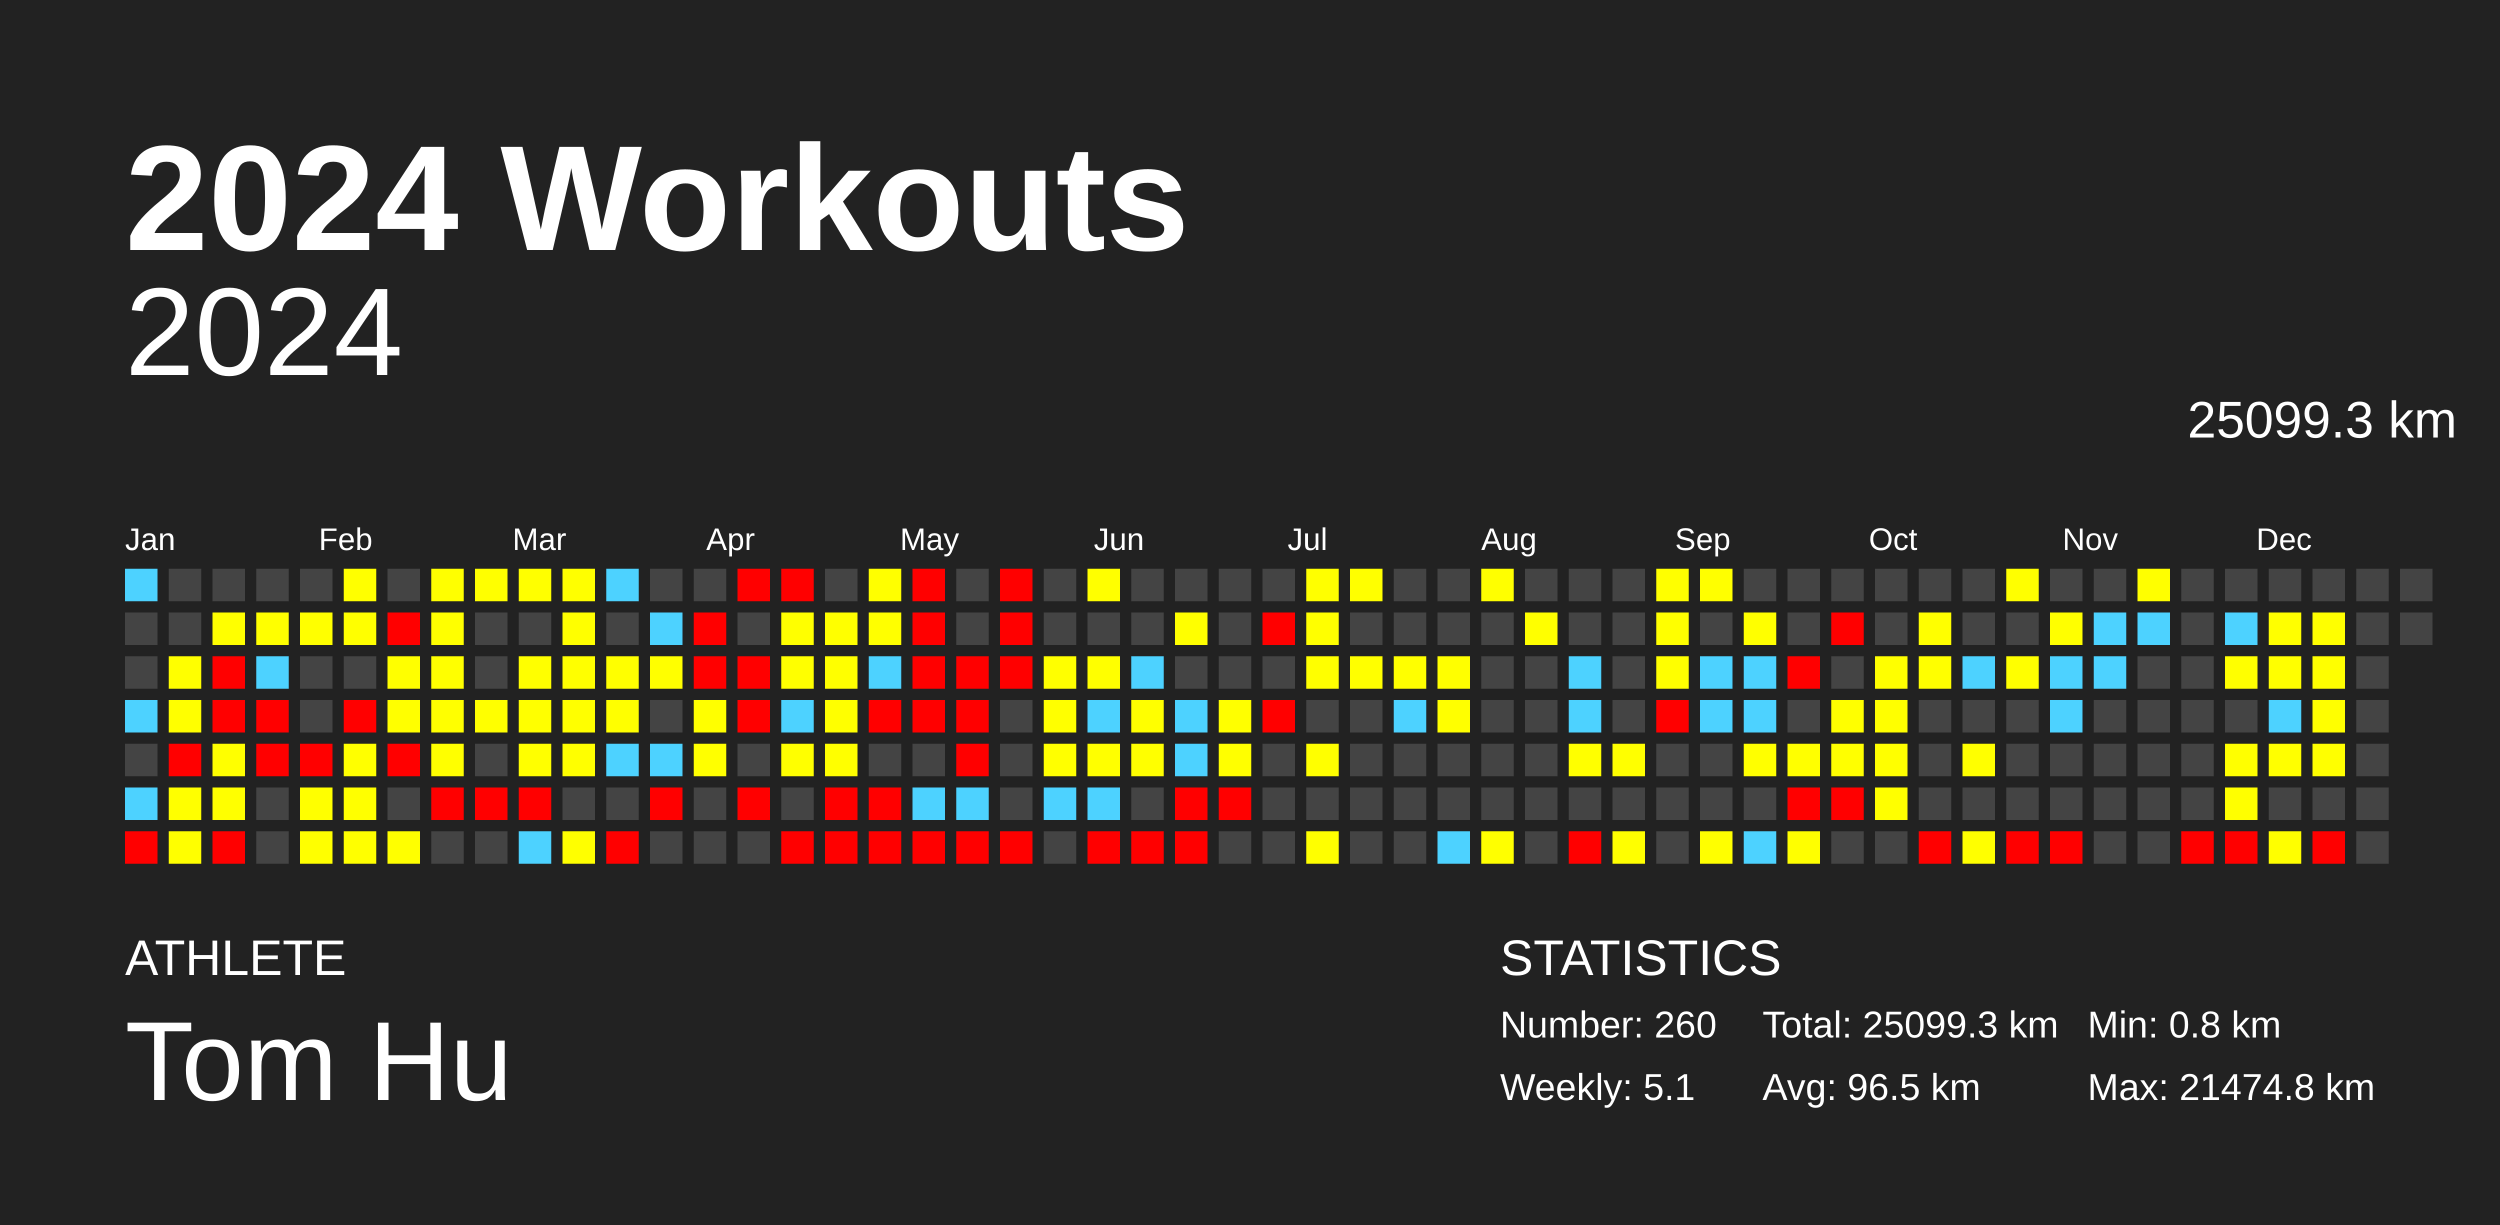
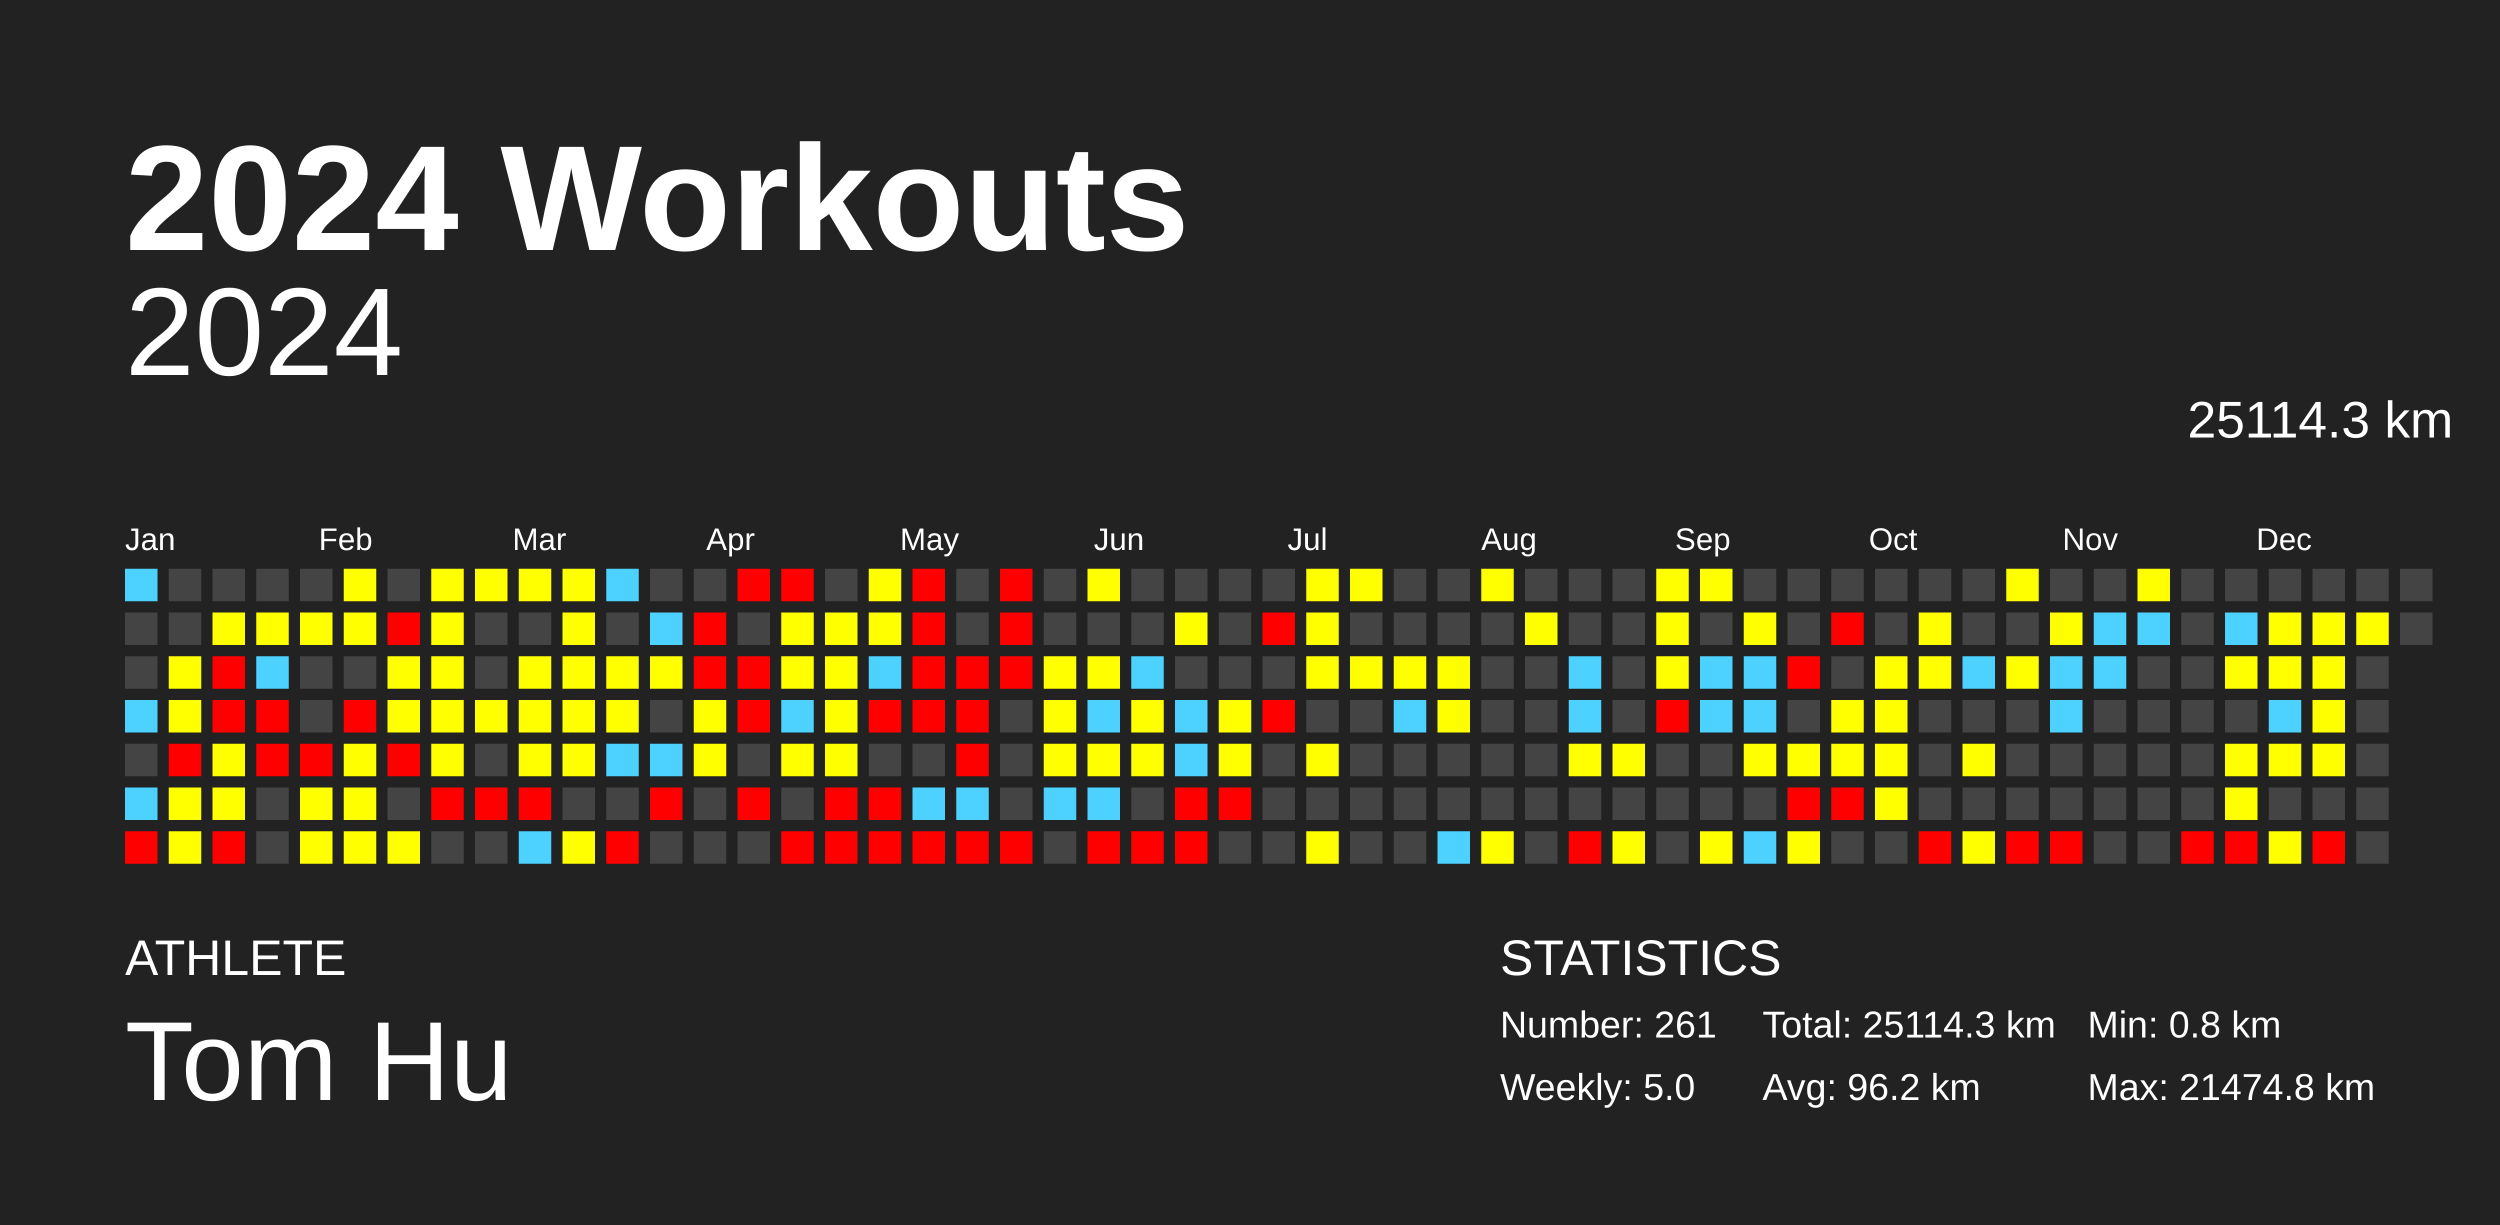
<svg xmlns="http://www.w3.org/2000/svg" baseProfile="full" height="98mm" version="1.1" viewBox="0,0,200,98" width="200mm">
  <defs />
  <rect fill="#222222" height="98" width="200" x="0" y="0" />
  <text fill="#FFFFFF" style="font-size:12px; font-family:Arial; font-weight:bold;" x="10" y="20">2024 Workouts</text>
  <text fill="#FFFFFF" style="font-size:4px; font-family:Arial" x="10" y="78">ATHLETE</text>
  <text fill="#FFFFFF" style="font-size:9px; font-family:Arial" x="10" y="88">Tom Hu</text>
  <text fill="#FFFFFF" style="font-size:4px; font-family:Arial" x="120" y="78">STATISTICS</text>
-   <text fill="#FFFFFF" style="font-size:3px; font-family:Arial" x="120" y="83">Number: 260</text>
-   <text fill="#FFFFFF" style="font-size:3px; font-family:Arial" x="120" y="88">Weekly: 5.1</text>
-   <text fill="#FFFFFF" style="font-size:3px; font-family:Arial" x="141" y="83">Total: 25099.3 km</text>
-   <text fill="#FFFFFF" style="font-size:3px; font-family:Arial" x="141" y="88">Avg: 96.5 km</text>
+   <text fill="#FFFFFF" style="font-size:3px; font-family:Arial" x="120" y="83">Number: 261</text>
+   <text fill="#FFFFFF" style="font-size:3px; font-family:Arial" x="120" y="88">Weekly: 5.0</text>
+   <text fill="#FFFFFF" style="font-size:3px; font-family:Arial" x="141" y="83">Total: 25114.3 km</text>
+   <text fill="#FFFFFF" style="font-size:3px; font-family:Arial" x="141" y="88">Avg: 96.2 km</text>
  <text fill="#FFFFFF" style="font-size:3px; font-family:Arial" x="167" y="83">Min: 0.8 km</text>
  <text fill="#FFFFFF" style="font-size:3px; font-family:Arial" x="167" y="88">Max: 21474.8 km</text>
  <text alignment-baseline="hanging" fill="#FFFFFF" style="font-size:10.0px; font-family:Arial;" x="10" y="30">2024</text>
-   <text alignment-baseline="hanging" fill="#FFFFFF" style="font-size:4.125px; font-family:Arial;" x="175" y="35">25099.3 km</text>
+   <text alignment-baseline="hanging" fill="#FFFFFF" style="font-size:4.125px; font-family:Arial;" x="175" y="35">25114.3 km</text>
  <text fill="#FFFFFF" style="font-size:2.5px; font-family:Arial" x="10.0" y="44">Jan</text>
  <text fill="#FFFFFF" style="font-size:2.5px; font-family:Arial" x="25.5" y="44">Feb</text>
  <text fill="#FFFFFF" style="font-size:2.5px; font-family:Arial" x="41.0" y="44">Mar</text>
  <text fill="#FFFFFF" style="font-size:2.5px; font-family:Arial" x="56.5" y="44">Apr</text>
  <text fill="#FFFFFF" style="font-size:2.5px; font-family:Arial" x="72.0" y="44">May</text>
  <text fill="#FFFFFF" style="font-size:2.5px; font-family:Arial" x="87.5" y="44">Jun</text>
  <text fill="#FFFFFF" style="font-size:2.5px; font-family:Arial" x="103.0" y="44">Jul</text>
  <text fill="#FFFFFF" style="font-size:2.5px; font-family:Arial" x="118.5" y="44">Aug</text>
  <text fill="#FFFFFF" style="font-size:2.5px; font-family:Arial" x="134.0" y="44">Sep</text>
  <text fill="#FFFFFF" style="font-size:2.5px; font-family:Arial" x="149.5" y="44">Oct</text>
  <text fill="#FFFFFF" style="font-size:2.5px; font-family:Arial" x="165.0" y="44">Nov</text>
  <text fill="#FFFFFF" style="font-size:2.5px; font-family:Arial" x="180.5" y="44">Dec</text>
  <rect fill="#4dd2ff" height="2.6" width="2.6" x="10.0" y="45.5" />
  <rect fill="#444444" height="2.6" width="2.6" x="10.0" y="49.0" />
  <rect fill="#444444" height="2.6" width="2.6" x="10.0" y="52.5" />
  <rect fill="#4dd2ff" height="2.6" width="2.6" x="10.0" y="56.0" />
  <rect fill="#444444" height="2.6" width="2.6" x="10.0" y="59.5" />
  <rect fill="#4dd2ff" height="2.6" width="2.6" x="10.0" y="63.0" />
  <rect fill="red" height="2.6" width="2.6" x="10.0" y="66.5" />
  <rect fill="#444444" height="2.6" width="2.6" x="13.5" y="45.5" />
  <rect fill="#444444" height="2.6" width="2.6" x="13.5" y="49.0" />
  <rect fill="#ffff00" height="2.6" width="2.6" x="13.5" y="52.5" />
  <rect fill="#ffff00" height="2.6" width="2.6" x="13.5" y="56.0" />
  <rect fill="red" height="2.6" width="2.6" x="13.5" y="59.5" />
  <rect fill="#ffff00" height="2.6" width="2.6" x="13.5" y="63.0" />
  <rect fill="#ffff00" height="2.6" width="2.6" x="13.5" y="66.5" />
  <rect fill="#444444" height="2.6" width="2.6" x="17.0" y="45.5" />
  <rect fill="#ffff00" height="2.6" width="2.6" x="17.0" y="49.0" />
  <rect fill="red" height="2.6" width="2.6" x="17.0" y="52.5" />
  <rect fill="red" height="2.6" width="2.6" x="17.0" y="56.0" />
  <rect fill="#ffff00" height="2.6" width="2.6" x="17.0" y="59.5" />
  <rect fill="#ffff00" height="2.6" width="2.6" x="17.0" y="63.0" />
  <rect fill="red" height="2.6" width="2.6" x="17.0" y="66.5" />
  <rect fill="#444444" height="2.6" width="2.6" x="20.5" y="45.5" />
  <rect fill="#ffff00" height="2.6" width="2.6" x="20.5" y="49.0" />
  <rect fill="#4dd2ff" height="2.6" width="2.6" x="20.5" y="52.5" />
  <rect fill="red" height="2.6" width="2.6" x="20.5" y="56.0" />
  <rect fill="red" height="2.6" width="2.6" x="20.5" y="59.5" />
  <rect fill="#444444" height="2.6" width="2.6" x="20.5" y="63.0" />
  <rect fill="#444444" height="2.6" width="2.6" x="20.5" y="66.5" />
  <rect fill="#444444" height="2.6" width="2.6" x="24.0" y="45.5" />
  <rect fill="#ffff00" height="2.6" width="2.6" x="24.0" y="49.0" />
  <rect fill="#444444" height="2.6" width="2.6" x="24.0" y="52.5" />
  <rect fill="#444444" height="2.6" width="2.6" x="24.0" y="56.0" />
  <rect fill="red" height="2.6" width="2.6" x="24.0" y="59.5" />
  <rect fill="#ffff00" height="2.6" width="2.6" x="24.0" y="63.0" />
  <rect fill="#ffff00" height="2.6" width="2.6" x="24.0" y="66.5" />
  <rect fill="#ffff00" height="2.6" width="2.6" x="27.5" y="45.5" />
  <rect fill="#ffff00" height="2.6" width="2.6" x="27.5" y="49.0" />
  <rect fill="#444444" height="2.6" width="2.6" x="27.5" y="52.5" />
  <rect fill="red" height="2.6" width="2.6" x="27.5" y="56.0" />
  <rect fill="#ffff00" height="2.6" width="2.6" x="27.5" y="59.5" />
  <rect fill="#ffff00" height="2.6" width="2.6" x="27.5" y="63.0" />
  <rect fill="#ffff00" height="2.6" width="2.6" x="27.5" y="66.5" />
  <rect fill="#444444" height="2.6" width="2.6" x="31.0" y="45.5" />
  <rect fill="red" height="2.6" width="2.6" x="31.0" y="49.0" />
  <rect fill="#ffff00" height="2.6" width="2.6" x="31.0" y="52.5" />
  <rect fill="#ffff00" height="2.6" width="2.6" x="31.0" y="56.0" />
  <rect fill="red" height="2.6" width="2.6" x="31.0" y="59.5" />
  <rect fill="#444444" height="2.6" width="2.6" x="31.0" y="63.0" />
  <rect fill="#ffff00" height="2.6" width="2.6" x="31.0" y="66.5" />
  <rect fill="#ffff00" height="2.6" width="2.6" x="34.5" y="45.5" />
  <rect fill="#ffff00" height="2.6" width="2.6" x="34.5" y="49.0" />
  <rect fill="#ffff00" height="2.6" width="2.6" x="34.5" y="52.5" />
  <rect fill="#ffff00" height="2.6" width="2.6" x="34.5" y="56.0" />
  <rect fill="#ffff00" height="2.6" width="2.6" x="34.5" y="59.5" />
  <rect fill="red" height="2.6" width="2.6" x="34.5" y="63.0" />
  <rect fill="#444444" height="2.6" width="2.6" x="34.5" y="66.5" />
  <rect fill="#ffff00" height="2.6" width="2.6" x="38.0" y="45.5" />
  <rect fill="#444444" height="2.6" width="2.6" x="38.0" y="49.0" />
  <rect fill="#444444" height="2.6" width="2.6" x="38.0" y="52.5" />
  <rect fill="#ffff00" height="2.6" width="2.6" x="38.0" y="56.0" />
  <rect fill="#444444" height="2.6" width="2.6" x="38.0" y="59.5" />
  <rect fill="red" height="2.6" width="2.6" x="38.0" y="63.0" />
  <rect fill="#444444" height="2.6" width="2.6" x="38.0" y="66.5" />
  <rect fill="#ffff00" height="2.6" width="2.6" x="41.5" y="45.5" />
  <rect fill="#444444" height="2.6" width="2.6" x="41.5" y="49.0" />
  <rect fill="#ffff00" height="2.6" width="2.6" x="41.5" y="52.5" />
  <rect fill="#ffff00" height="2.6" width="2.6" x="41.5" y="56.0" />
  <rect fill="#ffff00" height="2.6" width="2.6" x="41.5" y="59.5" />
  <rect fill="red" height="2.6" width="2.6" x="41.5" y="63.0" />
  <rect fill="#4dd2ff" height="2.6" width="2.6" x="41.5" y="66.5" />
  <rect fill="#ffff00" height="2.6" width="2.6" x="45.0" y="45.5" />
  <rect fill="#ffff00" height="2.6" width="2.6" x="45.0" y="49.0" />
  <rect fill="#ffff00" height="2.6" width="2.6" x="45.0" y="52.5" />
  <rect fill="#ffff00" height="2.6" width="2.6" x="45.0" y="56.0" />
  <rect fill="#ffff00" height="2.6" width="2.6" x="45.0" y="59.5" />
  <rect fill="#444444" height="2.6" width="2.6" x="45.0" y="63.0" />
  <rect fill="#ffff00" height="2.6" width="2.6" x="45.0" y="66.5" />
  <rect fill="#4dd2ff" height="2.6" width="2.6" x="48.5" y="45.5" />
  <rect fill="#444444" height="2.6" width="2.6" x="48.5" y="49.0" />
  <rect fill="#ffff00" height="2.6" width="2.6" x="48.5" y="52.5" />
  <rect fill="#ffff00" height="2.6" width="2.6" x="48.5" y="56.0" />
  <rect fill="#4dd2ff" height="2.6" width="2.6" x="48.5" y="59.5" />
  <rect fill="#444444" height="2.6" width="2.6" x="48.5" y="63.0" />
  <rect fill="red" height="2.6" width="2.6" x="48.5" y="66.5" />
  <rect fill="#444444" height="2.6" width="2.6" x="52.0" y="45.5" />
  <rect fill="#4dd2ff" height="2.6" width="2.6" x="52.0" y="49.0" />
  <rect fill="#ffff00" height="2.6" width="2.6" x="52.0" y="52.5" />
  <rect fill="#444444" height="2.6" width="2.6" x="52.0" y="56.0" />
  <rect fill="#4dd2ff" height="2.6" width="2.6" x="52.0" y="59.5" />
  <rect fill="red" height="2.6" width="2.6" x="52.0" y="63.0" />
  <rect fill="#444444" height="2.6" width="2.6" x="52.0" y="66.5" />
  <rect fill="#444444" height="2.6" width="2.6" x="55.5" y="45.5" />
  <rect fill="red" height="2.6" width="2.6" x="55.5" y="49.0" />
  <rect fill="red" height="2.6" width="2.6" x="55.5" y="52.5" />
  <rect fill="#ffff00" height="2.6" width="2.6" x="55.5" y="56.0" />
  <rect fill="#ffff00" height="2.6" width="2.6" x="55.5" y="59.5" />
  <rect fill="#444444" height="2.6" width="2.6" x="55.5" y="63.0" />
  <rect fill="#444444" height="2.6" width="2.6" x="55.5" y="66.5" />
  <rect fill="red" height="2.6" width="2.6" x="59.0" y="45.5" />
  <rect fill="#444444" height="2.6" width="2.6" x="59.0" y="49.0" />
  <rect fill="red" height="2.6" width="2.6" x="59.0" y="52.5" />
  <rect fill="red" height="2.6" width="2.6" x="59.0" y="56.0" />
  <rect fill="#444444" height="2.6" width="2.6" x="59.0" y="59.5" />
  <rect fill="red" height="2.6" width="2.6" x="59.0" y="63.0" />
  <rect fill="#444444" height="2.6" width="2.6" x="59.0" y="66.5" />
  <rect fill="red" height="2.6" width="2.6" x="62.5" y="45.5" />
  <rect fill="#ffff00" height="2.6" width="2.6" x="62.5" y="49.0" />
  <rect fill="#ffff00" height="2.6" width="2.6" x="62.5" y="52.5" />
  <rect fill="#4dd2ff" height="2.6" width="2.6" x="62.5" y="56.0" />
  <rect fill="#ffff00" height="2.6" width="2.6" x="62.5" y="59.5" />
  <rect fill="#444444" height="2.6" width="2.6" x="62.5" y="63.0" />
  <rect fill="red" height="2.6" width="2.6" x="62.5" y="66.5" />
  <rect fill="#444444" height="2.6" width="2.6" x="66.0" y="45.5" />
  <rect fill="#ffff00" height="2.6" width="2.6" x="66.0" y="49.0" />
  <rect fill="#ffff00" height="2.6" width="2.6" x="66.0" y="52.5" />
  <rect fill="#ffff00" height="2.6" width="2.6" x="66.0" y="56.0" />
  <rect fill="#ffff00" height="2.6" width="2.6" x="66.0" y="59.5" />
  <rect fill="red" height="2.6" width="2.6" x="66.0" y="63.0" />
  <rect fill="red" height="2.6" width="2.6" x="66.0" y="66.5" />
  <rect fill="#ffff00" height="2.6" width="2.6" x="69.5" y="45.5" />
  <rect fill="#ffff00" height="2.6" width="2.6" x="69.5" y="49.0" />
  <rect fill="#4dd2ff" height="2.6" width="2.6" x="69.5" y="52.5" />
  <rect fill="red" height="2.6" width="2.6" x="69.5" y="56.0" />
  <rect fill="#444444" height="2.6" width="2.6" x="69.5" y="59.5" />
  <rect fill="red" height="2.6" width="2.6" x="69.5" y="63.0" />
  <rect fill="red" height="2.6" width="2.6" x="69.5" y="66.5" />
  <rect fill="red" height="2.6" width="2.6" x="73.0" y="45.5" />
  <rect fill="red" height="2.6" width="2.6" x="73.0" y="49.0" />
  <rect fill="red" height="2.6" width="2.6" x="73.0" y="52.5" />
  <rect fill="red" height="2.6" width="2.6" x="73.0" y="56.0" />
  <rect fill="#444444" height="2.6" width="2.6" x="73.0" y="59.5" />
  <rect fill="#4dd2ff" height="2.6" width="2.6" x="73.0" y="63.0" />
  <rect fill="red" height="2.6" width="2.6" x="73.0" y="66.5" />
  <rect fill="#444444" height="2.6" width="2.6" x="76.5" y="45.5" />
  <rect fill="#444444" height="2.6" width="2.6" x="76.5" y="49.0" />
  <rect fill="red" height="2.6" width="2.6" x="76.5" y="52.5" />
  <rect fill="red" height="2.6" width="2.6" x="76.5" y="56.0" />
  <rect fill="red" height="2.6" width="2.6" x="76.5" y="59.5" />
  <rect fill="#4dd2ff" height="2.6" width="2.6" x="76.5" y="63.0" />
  <rect fill="red" height="2.6" width="2.6" x="76.5" y="66.5" />
  <rect fill="red" height="2.6" width="2.6" x="80.0" y="45.5" />
  <rect fill="red" height="2.6" width="2.6" x="80.0" y="49.0" />
  <rect fill="red" height="2.6" width="2.6" x="80.0" y="52.5" />
  <rect fill="#444444" height="2.6" width="2.6" x="80.0" y="56.0" />
  <rect fill="#444444" height="2.6" width="2.6" x="80.0" y="59.5" />
  <rect fill="#444444" height="2.6" width="2.6" x="80.0" y="63.0" />
  <rect fill="red" height="2.6" width="2.6" x="80.0" y="66.5" />
  <rect fill="#444444" height="2.6" width="2.6" x="83.5" y="45.5" />
  <rect fill="#444444" height="2.6" width="2.6" x="83.5" y="49.0" />
  <rect fill="#ffff00" height="2.6" width="2.6" x="83.5" y="52.5" />
  <rect fill="#ffff00" height="2.6" width="2.6" x="83.5" y="56.0" />
  <rect fill="#ffff00" height="2.6" width="2.6" x="83.5" y="59.5" />
  <rect fill="#4dd2ff" height="2.6" width="2.6" x="83.5" y="63.0" />
  <rect fill="#444444" height="2.6" width="2.6" x="83.5" y="66.5" />
  <rect fill="#ffff00" height="2.6" width="2.6" x="87.0" y="45.5" />
  <rect fill="#444444" height="2.6" width="2.6" x="87.0" y="49.0" />
  <rect fill="#ffff00" height="2.6" width="2.6" x="87.0" y="52.5" />
  <rect fill="#4dd2ff" height="2.6" width="2.6" x="87.0" y="56.0" />
  <rect fill="#ffff00" height="2.6" width="2.6" x="87.0" y="59.5" />
  <rect fill="#4dd2ff" height="2.6" width="2.6" x="87.0" y="63.0" />
  <rect fill="red" height="2.6" width="2.6" x="87.0" y="66.5" />
  <rect fill="#444444" height="2.6" width="2.6" x="90.5" y="45.5" />
  <rect fill="#444444" height="2.6" width="2.6" x="90.5" y="49.0" />
  <rect fill="#4dd2ff" height="2.6" width="2.6" x="90.5" y="52.5" />
  <rect fill="#ffff00" height="2.6" width="2.6" x="90.5" y="56.0" />
  <rect fill="#ffff00" height="2.6" width="2.6" x="90.5" y="59.5" />
  <rect fill="#444444" height="2.6" width="2.6" x="90.5" y="63.0" />
  <rect fill="red" height="2.6" width="2.6" x="90.5" y="66.5" />
  <rect fill="#444444" height="2.6" width="2.6" x="94.0" y="45.5" />
  <rect fill="#ffff00" height="2.6" width="2.6" x="94.0" y="49.0" />
  <rect fill="#444444" height="2.6" width="2.6" x="94.0" y="52.5" />
  <rect fill="#4dd2ff" height="2.6" width="2.6" x="94.0" y="56.0" />
  <rect fill="#4dd2ff" height="2.6" width="2.6" x="94.0" y="59.5" />
  <rect fill="red" height="2.6" width="2.6" x="94.0" y="63.0" />
  <rect fill="red" height="2.6" width="2.6" x="94.0" y="66.5" />
  <rect fill="#444444" height="2.6" width="2.6" x="97.5" y="45.5" />
  <rect fill="#444444" height="2.6" width="2.6" x="97.5" y="49.0" />
  <rect fill="#444444" height="2.6" width="2.6" x="97.5" y="52.5" />
  <rect fill="#ffff00" height="2.6" width="2.6" x="97.5" y="56.0" />
  <rect fill="#ffff00" height="2.6" width="2.6" x="97.5" y="59.5" />
  <rect fill="red" height="2.6" width="2.6" x="97.5" y="63.0" />
  <rect fill="#444444" height="2.6" width="2.6" x="97.5" y="66.5" />
  <rect fill="#444444" height="2.6" width="2.6" x="101.0" y="45.5" />
  <rect fill="red" height="2.6" width="2.6" x="101.0" y="49.0" />
  <rect fill="#444444" height="2.6" width="2.6" x="101.0" y="52.5" />
  <rect fill="red" height="2.6" width="2.6" x="101.0" y="56.0" />
  <rect fill="#444444" height="2.6" width="2.6" x="101.0" y="59.5" />
  <rect fill="#444444" height="2.6" width="2.6" x="101.0" y="63.0" />
  <rect fill="#444444" height="2.6" width="2.6" x="101.0" y="66.5" />
  <rect fill="#ffff00" height="2.6" width="2.6" x="104.5" y="45.5" />
  <rect fill="#ffff00" height="2.6" width="2.6" x="104.5" y="49.0" />
  <rect fill="#ffff00" height="2.6" width="2.6" x="104.5" y="52.5" />
  <rect fill="#444444" height="2.6" width="2.6" x="104.5" y="56.0" />
  <rect fill="#ffff00" height="2.6" width="2.6" x="104.5" y="59.5" />
  <rect fill="#444444" height="2.6" width="2.6" x="104.5" y="63.0" />
  <rect fill="#ffff00" height="2.6" width="2.6" x="104.5" y="66.5" />
  <rect fill="#ffff00" height="2.6" width="2.6" x="108.0" y="45.5" />
  <rect fill="#444444" height="2.6" width="2.6" x="108.0" y="49.0" />
  <rect fill="#ffff00" height="2.6" width="2.6" x="108.0" y="52.5" />
  <rect fill="#444444" height="2.6" width="2.6" x="108.0" y="56.0" />
  <rect fill="#444444" height="2.6" width="2.6" x="108.0" y="59.5" />
  <rect fill="#444444" height="2.6" width="2.6" x="108.0" y="63.0" />
  <rect fill="#444444" height="2.6" width="2.6" x="108.0" y="66.5" />
  <rect fill="#444444" height="2.6" width="2.6" x="111.5" y="45.5" />
  <rect fill="#444444" height="2.6" width="2.6" x="111.5" y="49.0" />
  <rect fill="#ffff00" height="2.6" width="2.6" x="111.5" y="52.5" />
  <rect fill="#4dd2ff" height="2.6" width="2.6" x="111.5" y="56.0" />
  <rect fill="#444444" height="2.6" width="2.6" x="111.5" y="59.5" />
  <rect fill="#444444" height="2.6" width="2.6" x="111.5" y="63.0" />
  <rect fill="#444444" height="2.6" width="2.6" x="111.5" y="66.5" />
  <rect fill="#444444" height="2.6" width="2.6" x="115.0" y="45.5" />
  <rect fill="#444444" height="2.6" width="2.6" x="115.0" y="49.0" />
  <rect fill="#ffff00" height="2.6" width="2.6" x="115.0" y="52.5" />
  <rect fill="#ffff00" height="2.6" width="2.6" x="115.0" y="56.0" />
  <rect fill="#444444" height="2.6" width="2.6" x="115.0" y="59.5" />
  <rect fill="#444444" height="2.6" width="2.6" x="115.0" y="63.0" />
  <rect fill="#4dd2ff" height="2.6" width="2.6" x="115.0" y="66.5" />
  <rect fill="#ffff00" height="2.6" width="2.6" x="118.5" y="45.5" />
  <rect fill="#444444" height="2.6" width="2.6" x="118.5" y="49.0" />
  <rect fill="#444444" height="2.6" width="2.6" x="118.5" y="52.5" />
  <rect fill="#444444" height="2.6" width="2.6" x="118.5" y="56.0" />
  <rect fill="#444444" height="2.6" width="2.6" x="118.5" y="59.5" />
  <rect fill="#444444" height="2.6" width="2.6" x="118.5" y="63.0" />
  <rect fill="#ffff00" height="2.6" width="2.6" x="118.5" y="66.5" />
  <rect fill="#444444" height="2.6" width="2.6" x="122.0" y="45.5" />
  <rect fill="#ffff00" height="2.6" width="2.6" x="122.0" y="49.0" />
  <rect fill="#444444" height="2.6" width="2.6" x="122.0" y="52.5" />
  <rect fill="#444444" height="2.6" width="2.6" x="122.0" y="56.0" />
  <rect fill="#444444" height="2.6" width="2.6" x="122.0" y="59.5" />
  <rect fill="#444444" height="2.6" width="2.6" x="122.0" y="63.0" />
  <rect fill="#444444" height="2.6" width="2.6" x="122.0" y="66.5" />
  <rect fill="#444444" height="2.6" width="2.6" x="125.5" y="45.5" />
  <rect fill="#444444" height="2.6" width="2.6" x="125.5" y="49.0" />
  <rect fill="#4dd2ff" height="2.6" width="2.6" x="125.5" y="52.5" />
  <rect fill="#4dd2ff" height="2.6" width="2.6" x="125.5" y="56.0" />
  <rect fill="#ffff00" height="2.6" width="2.6" x="125.5" y="59.5" />
  <rect fill="#444444" height="2.6" width="2.6" x="125.5" y="63.0" />
  <rect fill="red" height="2.6" width="2.6" x="125.5" y="66.5" />
  <rect fill="#444444" height="2.6" width="2.6" x="129.0" y="45.5" />
  <rect fill="#444444" height="2.6" width="2.6" x="129.0" y="49.0" />
  <rect fill="#444444" height="2.6" width="2.6" x="129.0" y="52.5" />
  <rect fill="#444444" height="2.6" width="2.6" x="129.0" y="56.0" />
  <rect fill="#ffff00" height="2.6" width="2.6" x="129.0" y="59.5" />
  <rect fill="#444444" height="2.6" width="2.6" x="129.0" y="63.0" />
  <rect fill="#ffff00" height="2.6" width="2.6" x="129.0" y="66.5" />
  <rect fill="#ffff00" height="2.6" width="2.6" x="132.5" y="45.5" />
  <rect fill="#ffff00" height="2.6" width="2.6" x="132.5" y="49.0" />
  <rect fill="#ffff00" height="2.6" width="2.6" x="132.5" y="52.5" />
  <rect fill="red" height="2.6" width="2.6" x="132.5" y="56.0" />
  <rect fill="#444444" height="2.6" width="2.6" x="132.5" y="59.5" />
  <rect fill="#444444" height="2.6" width="2.6" x="132.5" y="63.0" />
  <rect fill="#444444" height="2.6" width="2.6" x="132.5" y="66.5" />
  <rect fill="#ffff00" height="2.6" width="2.6" x="136.0" y="45.5" />
  <rect fill="#444444" height="2.6" width="2.6" x="136.0" y="49.0" />
  <rect fill="#4dd2ff" height="2.6" width="2.6" x="136.0" y="52.5" />
  <rect fill="#4dd2ff" height="2.6" width="2.6" x="136.0" y="56.0" />
  <rect fill="#444444" height="2.6" width="2.6" x="136.0" y="59.5" />
  <rect fill="#444444" height="2.6" width="2.6" x="136.0" y="63.0" />
  <rect fill="#ffff00" height="2.6" width="2.6" x="136.0" y="66.5" />
  <rect fill="#444444" height="2.6" width="2.6" x="139.5" y="45.5" />
  <rect fill="#ffff00" height="2.6" width="2.6" x="139.5" y="49.0" />
  <rect fill="#4dd2ff" height="2.6" width="2.6" x="139.5" y="52.5" />
  <rect fill="#4dd2ff" height="2.6" width="2.6" x="139.5" y="56.0" />
  <rect fill="#ffff00" height="2.6" width="2.6" x="139.5" y="59.5" />
  <rect fill="#444444" height="2.6" width="2.6" x="139.5" y="63.0" />
  <rect fill="#4dd2ff" height="2.6" width="2.6" x="139.5" y="66.5" />
  <rect fill="#444444" height="2.6" width="2.6" x="143.0" y="45.5" />
  <rect fill="#444444" height="2.6" width="2.6" x="143.0" y="49.0" />
  <rect fill="red" height="2.6" width="2.6" x="143.0" y="52.5" />
  <rect fill="#444444" height="2.6" width="2.6" x="143.0" y="56.0" />
  <rect fill="#ffff00" height="2.6" width="2.6" x="143.0" y="59.5" />
  <rect fill="red" height="2.6" width="2.6" x="143.0" y="63.0" />
  <rect fill="#ffff00" height="2.6" width="2.6" x="143.0" y="66.5" />
  <rect fill="#444444" height="2.6" width="2.6" x="146.5" y="45.5" />
  <rect fill="red" height="2.6" width="2.6" x="146.5" y="49.0" />
  <rect fill="#444444" height="2.6" width="2.6" x="146.5" y="52.5" />
  <rect fill="#ffff00" height="2.6" width="2.6" x="146.5" y="56.0" />
  <rect fill="#ffff00" height="2.6" width="2.6" x="146.5" y="59.5" />
  <rect fill="red" height="2.6" width="2.6" x="146.5" y="63.0" />
  <rect fill="#444444" height="2.6" width="2.6" x="146.5" y="66.5" />
  <rect fill="#444444" height="2.6" width="2.6" x="150.0" y="45.5" />
  <rect fill="#444444" height="2.6" width="2.6" x="150.0" y="49.0" />
  <rect fill="#ffff00" height="2.6" width="2.6" x="150.0" y="52.5" />
  <rect fill="#ffff00" height="2.6" width="2.6" x="150.0" y="56.0" />
  <rect fill="#ffff00" height="2.6" width="2.6" x="150.0" y="59.5" />
  <rect fill="#ffff00" height="2.6" width="2.6" x="150.0" y="63.0" />
  <rect fill="#444444" height="2.6" width="2.6" x="150.0" y="66.5" />
  <rect fill="#444444" height="2.6" width="2.6" x="153.5" y="45.5" />
  <rect fill="#ffff00" height="2.6" width="2.6" x="153.5" y="49.0" />
  <rect fill="#ffff00" height="2.6" width="2.6" x="153.5" y="52.5" />
  <rect fill="#444444" height="2.6" width="2.6" x="153.5" y="56.0" />
  <rect fill="#444444" height="2.6" width="2.6" x="153.5" y="59.5" />
  <rect fill="#444444" height="2.6" width="2.6" x="153.5" y="63.0" />
  <rect fill="red" height="2.6" width="2.6" x="153.5" y="66.5" />
  <rect fill="#444444" height="2.6" width="2.6" x="157.0" y="45.5" />
  <rect fill="#444444" height="2.6" width="2.6" x="157.0" y="49.0" />
  <rect fill="#4dd2ff" height="2.6" width="2.6" x="157.0" y="52.5" />
  <rect fill="#444444" height="2.6" width="2.6" x="157.0" y="56.0" />
  <rect fill="#ffff00" height="2.6" width="2.6" x="157.0" y="59.5" />
  <rect fill="#444444" height="2.6" width="2.6" x="157.0" y="63.0" />
  <rect fill="#ffff00" height="2.6" width="2.6" x="157.0" y="66.5" />
  <rect fill="#ffff00" height="2.6" width="2.6" x="160.5" y="45.5" />
  <rect fill="#444444" height="2.6" width="2.6" x="160.5" y="49.0" />
  <rect fill="#ffff00" height="2.6" width="2.6" x="160.5" y="52.5" />
  <rect fill="#444444" height="2.6" width="2.6" x="160.5" y="56.0" />
  <rect fill="#444444" height="2.6" width="2.6" x="160.5" y="59.5" />
  <rect fill="#444444" height="2.6" width="2.6" x="160.5" y="63.0" />
  <rect fill="red" height="2.6" width="2.6" x="160.5" y="66.5" />
  <rect fill="#444444" height="2.6" width="2.6" x="164.0" y="45.5" />
  <rect fill="#ffff00" height="2.6" width="2.6" x="164.0" y="49.0" />
  <rect fill="#4dd2ff" height="2.6" width="2.6" x="164.0" y="52.5" />
  <rect fill="#4dd2ff" height="2.6" width="2.6" x="164.0" y="56.0" />
  <rect fill="#444444" height="2.6" width="2.6" x="164.0" y="59.5" />
  <rect fill="#444444" height="2.6" width="2.6" x="164.0" y="63.0" />
  <rect fill="red" height="2.6" width="2.6" x="164.0" y="66.5" />
  <rect fill="#444444" height="2.6" width="2.6" x="167.5" y="45.5" />
  <rect fill="#4dd2ff" height="2.6" width="2.6" x="167.5" y="49.0" />
  <rect fill="#4dd2ff" height="2.6" width="2.6" x="167.5" y="52.5" />
  <rect fill="#444444" height="2.6" width="2.6" x="167.5" y="56.0" />
  <rect fill="#444444" height="2.6" width="2.6" x="167.5" y="59.5" />
  <rect fill="#444444" height="2.6" width="2.6" x="167.5" y="63.0" />
  <rect fill="#444444" height="2.6" width="2.6" x="167.5" y="66.5" />
  <rect fill="#ffff00" height="2.6" width="2.6" x="171.0" y="45.5" />
  <rect fill="#4dd2ff" height="2.6" width="2.6" x="171.0" y="49.0" />
  <rect fill="#444444" height="2.6" width="2.6" x="171.0" y="52.5" />
  <rect fill="#444444" height="2.6" width="2.6" x="171.0" y="56.0" />
  <rect fill="#444444" height="2.6" width="2.6" x="171.0" y="59.5" />
  <rect fill="#444444" height="2.6" width="2.6" x="171.0" y="63.0" />
  <rect fill="#444444" height="2.6" width="2.6" x="171.0" y="66.5" />
  <rect fill="#444444" height="2.6" width="2.6" x="174.5" y="45.5" />
  <rect fill="#444444" height="2.6" width="2.6" x="174.5" y="49.0" />
  <rect fill="#444444" height="2.6" width="2.6" x="174.5" y="52.5" />
  <rect fill="#444444" height="2.6" width="2.6" x="174.5" y="56.0" />
  <rect fill="#444444" height="2.6" width="2.6" x="174.5" y="59.5" />
  <rect fill="#444444" height="2.6" width="2.6" x="174.5" y="63.0" />
  <rect fill="red" height="2.6" width="2.6" x="174.5" y="66.5" />
  <rect fill="#444444" height="2.6" width="2.6" x="178.0" y="45.5" />
  <rect fill="#4dd2ff" height="2.6" width="2.6" x="178.0" y="49.0" />
  <rect fill="#ffff00" height="2.6" width="2.6" x="178.0" y="52.5" />
  <rect fill="#444444" height="2.6" width="2.6" x="178.0" y="56.0" />
  <rect fill="#ffff00" height="2.6" width="2.6" x="178.0" y="59.5" />
  <rect fill="#ffff00" height="2.6" width="2.6" x="178.0" y="63.0" />
  <rect fill="red" height="2.6" width="2.6" x="178.0" y="66.5" />
  <rect fill="#444444" height="2.6" width="2.6" x="181.5" y="45.5" />
  <rect fill="#ffff00" height="2.6" width="2.6" x="181.5" y="49.0" />
  <rect fill="#ffff00" height="2.6" width="2.6" x="181.5" y="52.5" />
  <rect fill="#4dd2ff" height="2.6" width="2.6" x="181.5" y="56.0" />
  <rect fill="#ffff00" height="2.6" width="2.6" x="181.5" y="59.5" />
  <rect fill="#444444" height="2.6" width="2.6" x="181.5" y="63.0" />
  <rect fill="#ffff00" height="2.6" width="2.6" x="181.5" y="66.5" />
  <rect fill="#444444" height="2.6" width="2.6" x="185.0" y="45.5" />
  <rect fill="#ffff00" height="2.6" width="2.6" x="185.0" y="49.0" />
  <rect fill="#ffff00" height="2.6" width="2.6" x="185.0" y="52.5" />
  <rect fill="#ffff00" height="2.6" width="2.6" x="185.0" y="56.0" />
  <rect fill="#ffff00" height="2.6" width="2.6" x="185.0" y="59.5" />
  <rect fill="#444444" height="2.6" width="2.6" x="185.0" y="63.0" />
  <rect fill="red" height="2.6" width="2.6" x="185.0" y="66.5" />
  <rect fill="#444444" height="2.6" width="2.6" x="188.5" y="45.5" />
-   <rect fill="#444444" height="2.6" width="2.6" x="188.5" y="49.0" />
+   <rect fill="#ffff00" height="2.6" width="2.6" x="188.5" y="49.0" />
  <rect fill="#444444" height="2.6" width="2.6" x="188.5" y="52.5" />
  <rect fill="#444444" height="2.6" width="2.6" x="188.5" y="56.0" />
  <rect fill="#444444" height="2.6" width="2.6" x="188.5" y="59.5" />
  <rect fill="#444444" height="2.6" width="2.6" x="188.5" y="63.0" />
  <rect fill="#444444" height="2.6" width="2.6" x="188.5" y="66.5" />
  <rect fill="#444444" height="2.6" width="2.6" x="192.0" y="45.5" />
  <rect fill="#444444" height="2.6" width="2.6" x="192.0" y="49.0" />
</svg>
